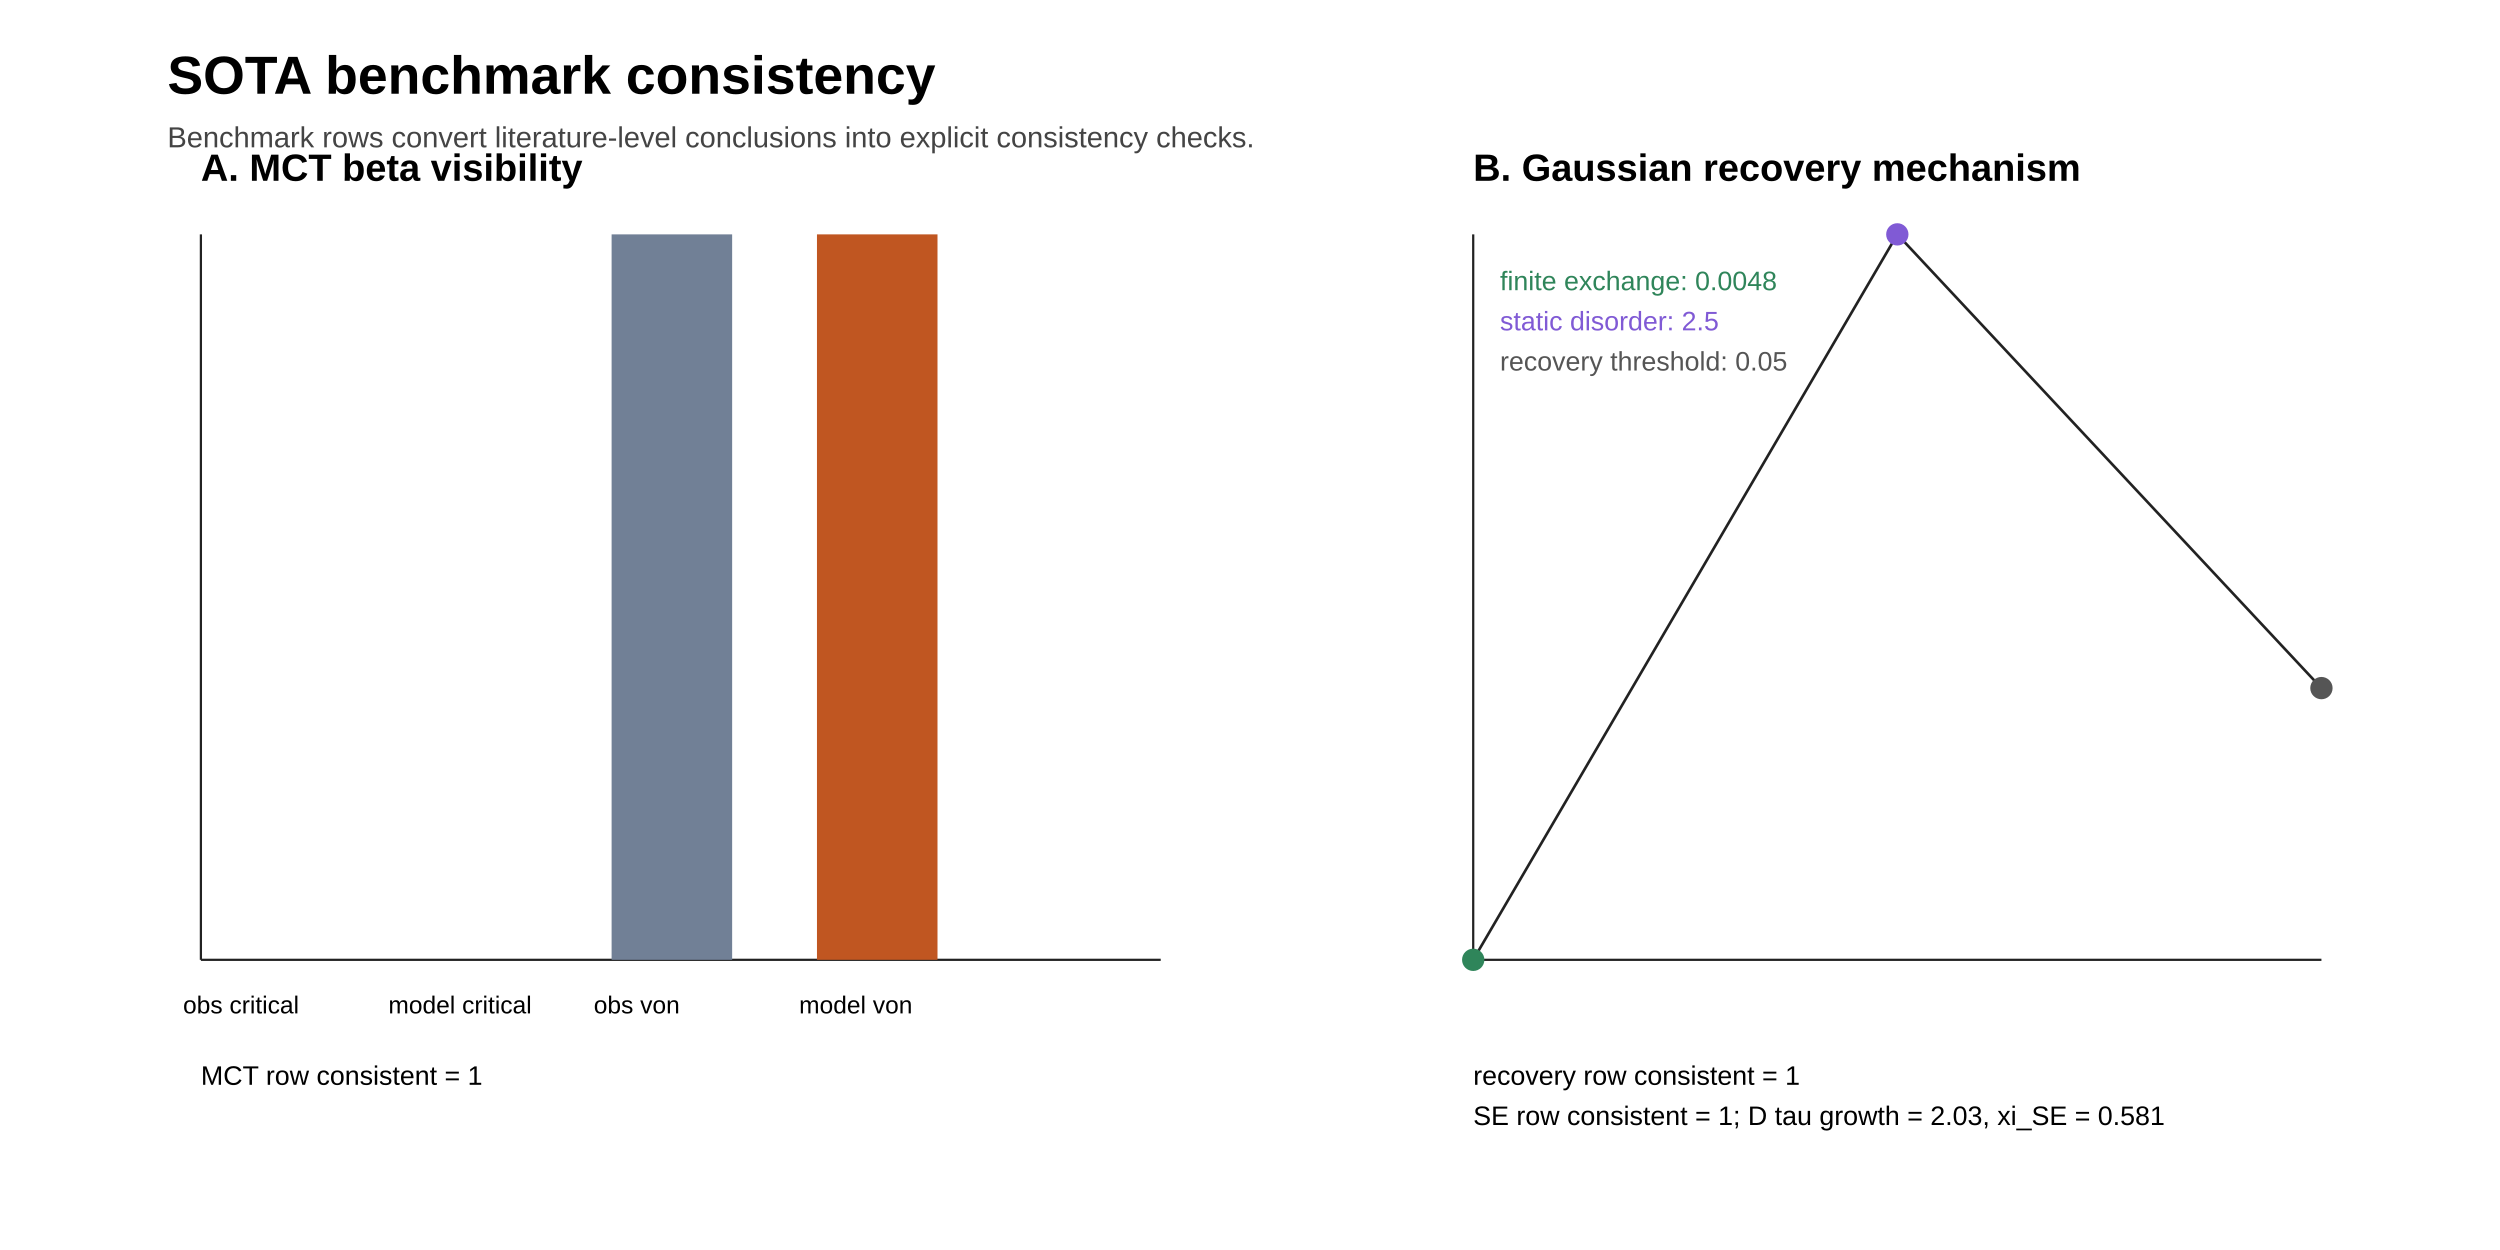
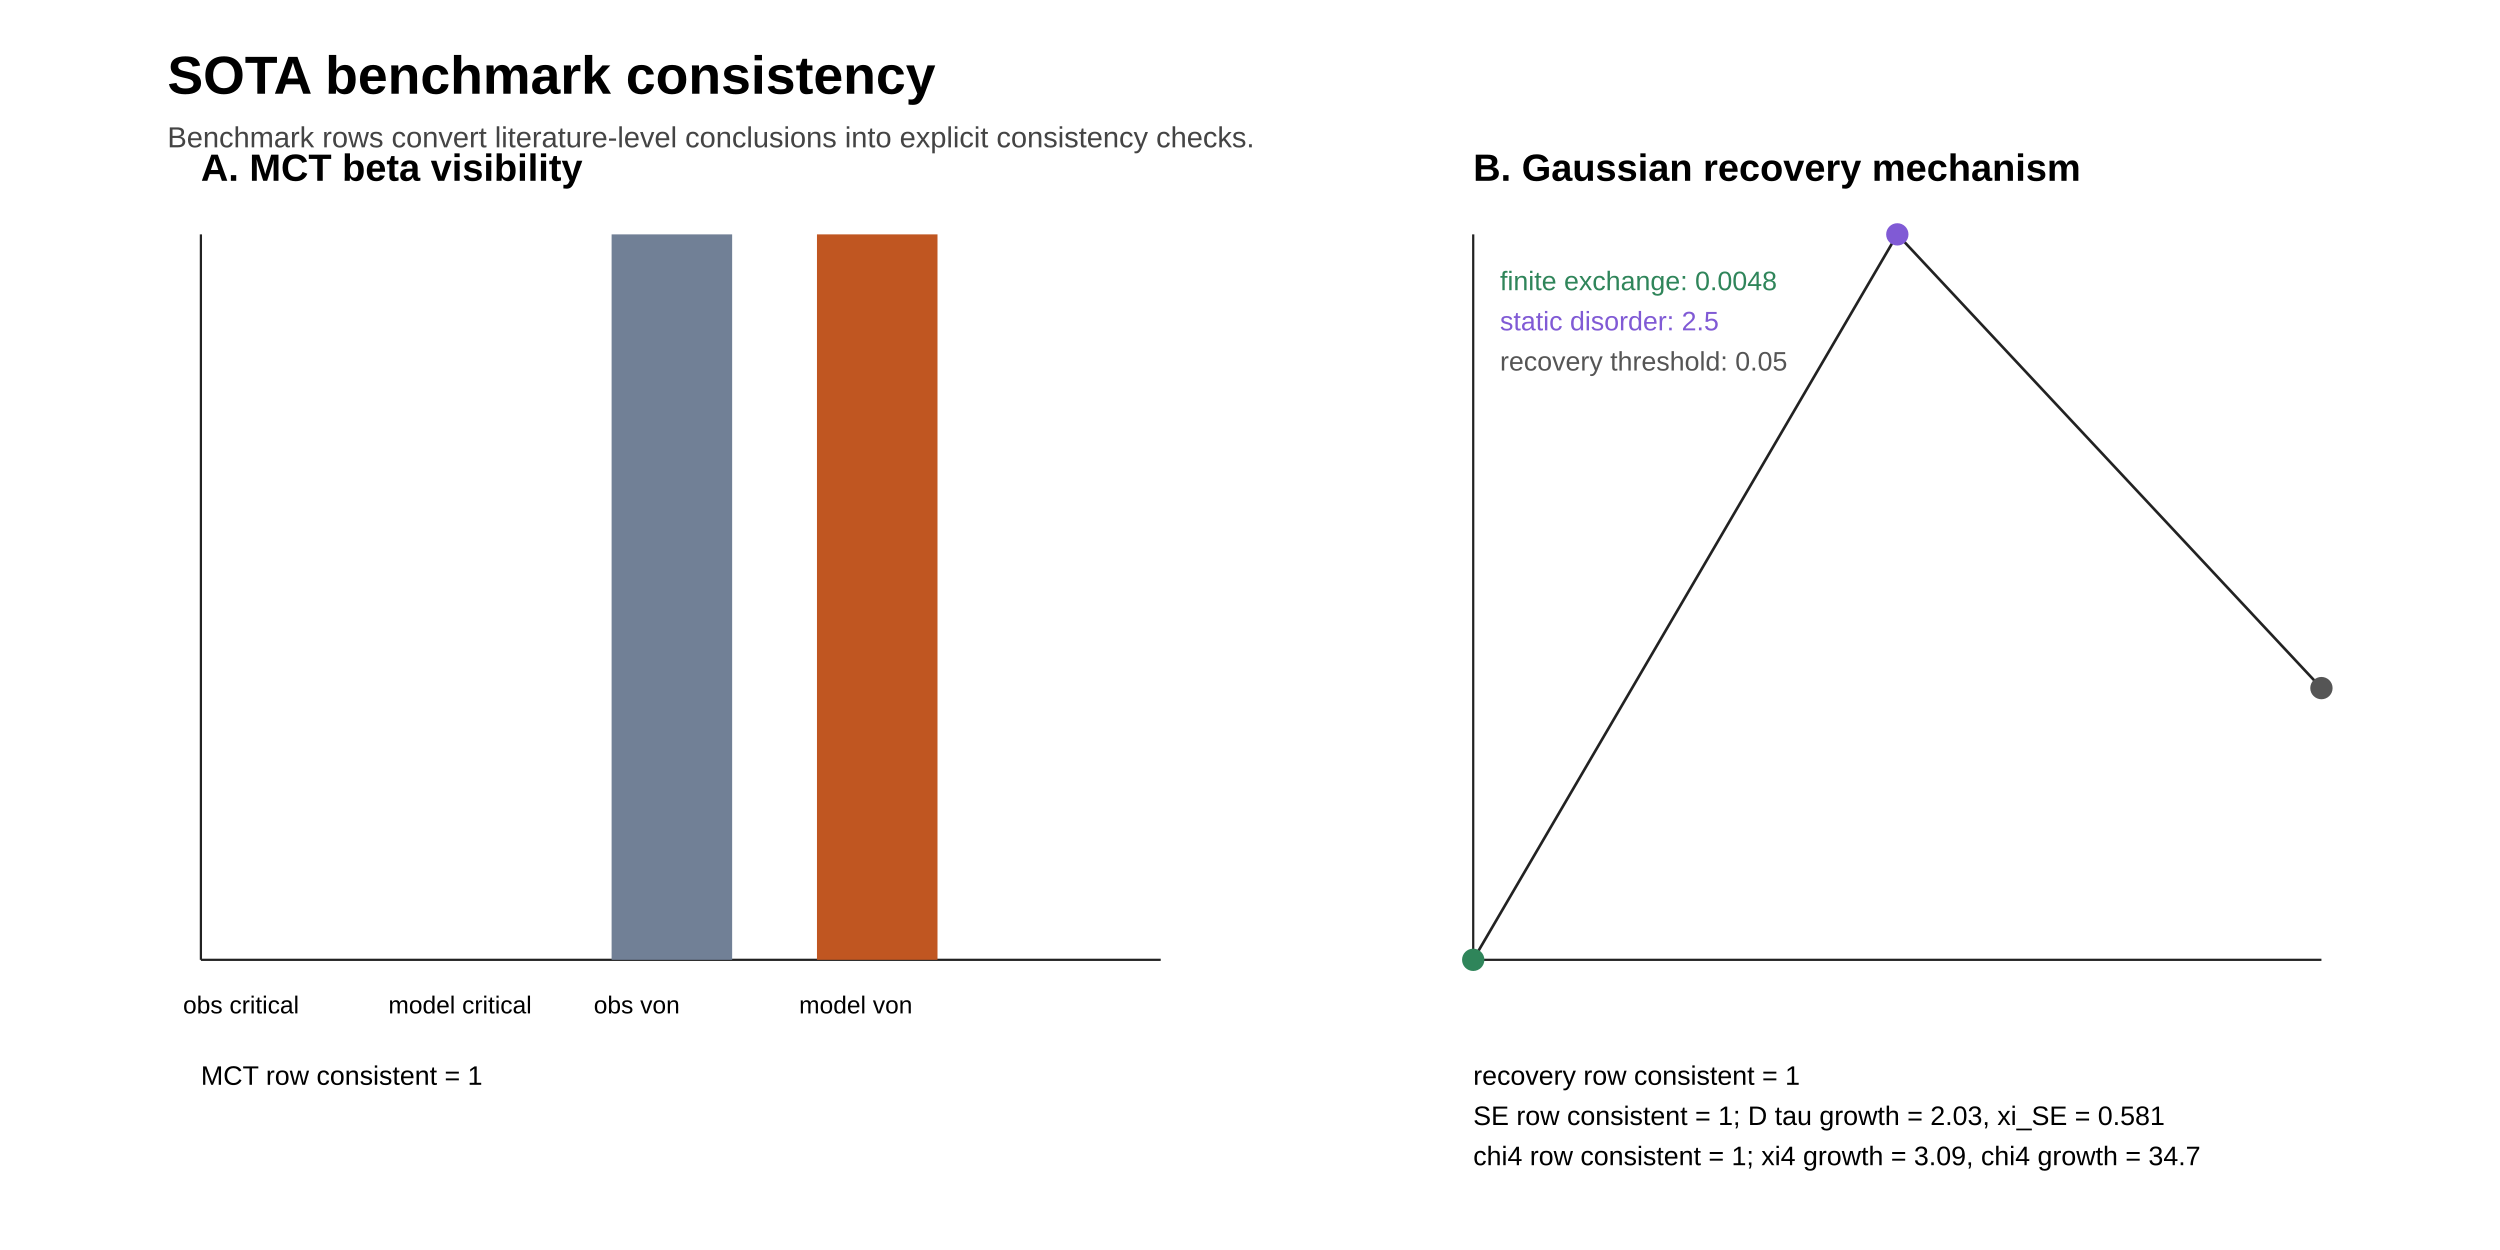
<svg xmlns="http://www.w3.org/2000/svg" width="1120" height="560" viewBox="0 0 1120 560">
  <rect width="100%" height="100%" fill="#ffffff" />
  <text x="75" y="42" font-family="Arial, sans-serif" font-size="24" font-weight="700">SOTA benchmark consistency</text>
  <text x="75" y="66" font-family="Arial, sans-serif" font-size="13" fill="#444">Benchmark rows convert literature-level conclusions into explicit consistency checks.</text>
  <line x1="90" y1="430" x2="520" y2="430" stroke="#222" />
  <line x1="90" y1="430" x2="90" y2="105" stroke="#222" />
  <text x="90" y="81" font-family="Arial, sans-serif" font-size="17" font-weight="700">A. MCT beta visibility</text>
  <rect x="90" y="430.00" width="54" height="0.00" fill="#718096" />
  <text x="82" y="454" font-family="Arial, sans-serif" font-size="11">obs critical</text>
  <rect x="182" y="430.00" width="54" height="0.00" fill="#2b6cb0" />
  <text x="174" y="454" font-family="Arial, sans-serif" font-size="11">model critical</text>
  <rect x="274" y="105.00" width="54" height="325.00" fill="#718096" />
  <text x="266" y="454" font-family="Arial, sans-serif" font-size="11">obs von</text>
  <rect x="366" y="105.00" width="54" height="325.00" fill="#c05621" />
  <text x="358" y="454" font-family="Arial, sans-serif" font-size="11">model von</text>
  <text x="90" y="486" font-family="Arial, sans-serif" font-size="12">MCT row consistent = 1</text>
  <line x1="660" y1="430" x2="1040" y2="430" stroke="#222" />
  <line x1="660" y1="430" x2="660" y2="105" stroke="#222" />
  <text x="660" y="81" font-family="Arial, sans-serif" font-size="17" font-weight="700">B. Gaussian recovery mechanism</text>
  <polyline points="660.00,430.00 850.00,105.00 1040.00,308.27" fill="none" stroke="#222222" stroke-width="1.2" stroke-linejoin="round" stroke-linecap="round" />
  <circle cx="660.00" cy="430.00" r="5" fill="#2f855a" />
  <text x="672" y="130" font-family="Arial, sans-serif" font-size="12" fill="#2f855a">finite exchange: 0.0048</text>
  <circle cx="850.00" cy="105.00" r="5" fill="#805ad5" />
  <text x="672" y="148" font-family="Arial, sans-serif" font-size="12" fill="#805ad5">static disorder: 2.5</text>
  <circle cx="1040.00" cy="308.27" r="5" fill="#555555" />
  <text x="672" y="166" font-family="Arial, sans-serif" font-size="12" fill="#555555">recovery threshold: 0.05</text>
  <text x="660" y="486" font-family="Arial, sans-serif" font-size="12">recovery row consistent = 1</text>
  <text x="660" y="504" font-family="Arial, sans-serif" font-size="12">SE row consistent = 1; D tau growth = 2.03, xi_SE = 0.581</text>
+   <text x="660" y="522" font-family="Arial, sans-serif" font-size="12">chi4 row consistent = 1; xi4 growth = 3.09, chi4 growth = 34.7</text>
</svg>
